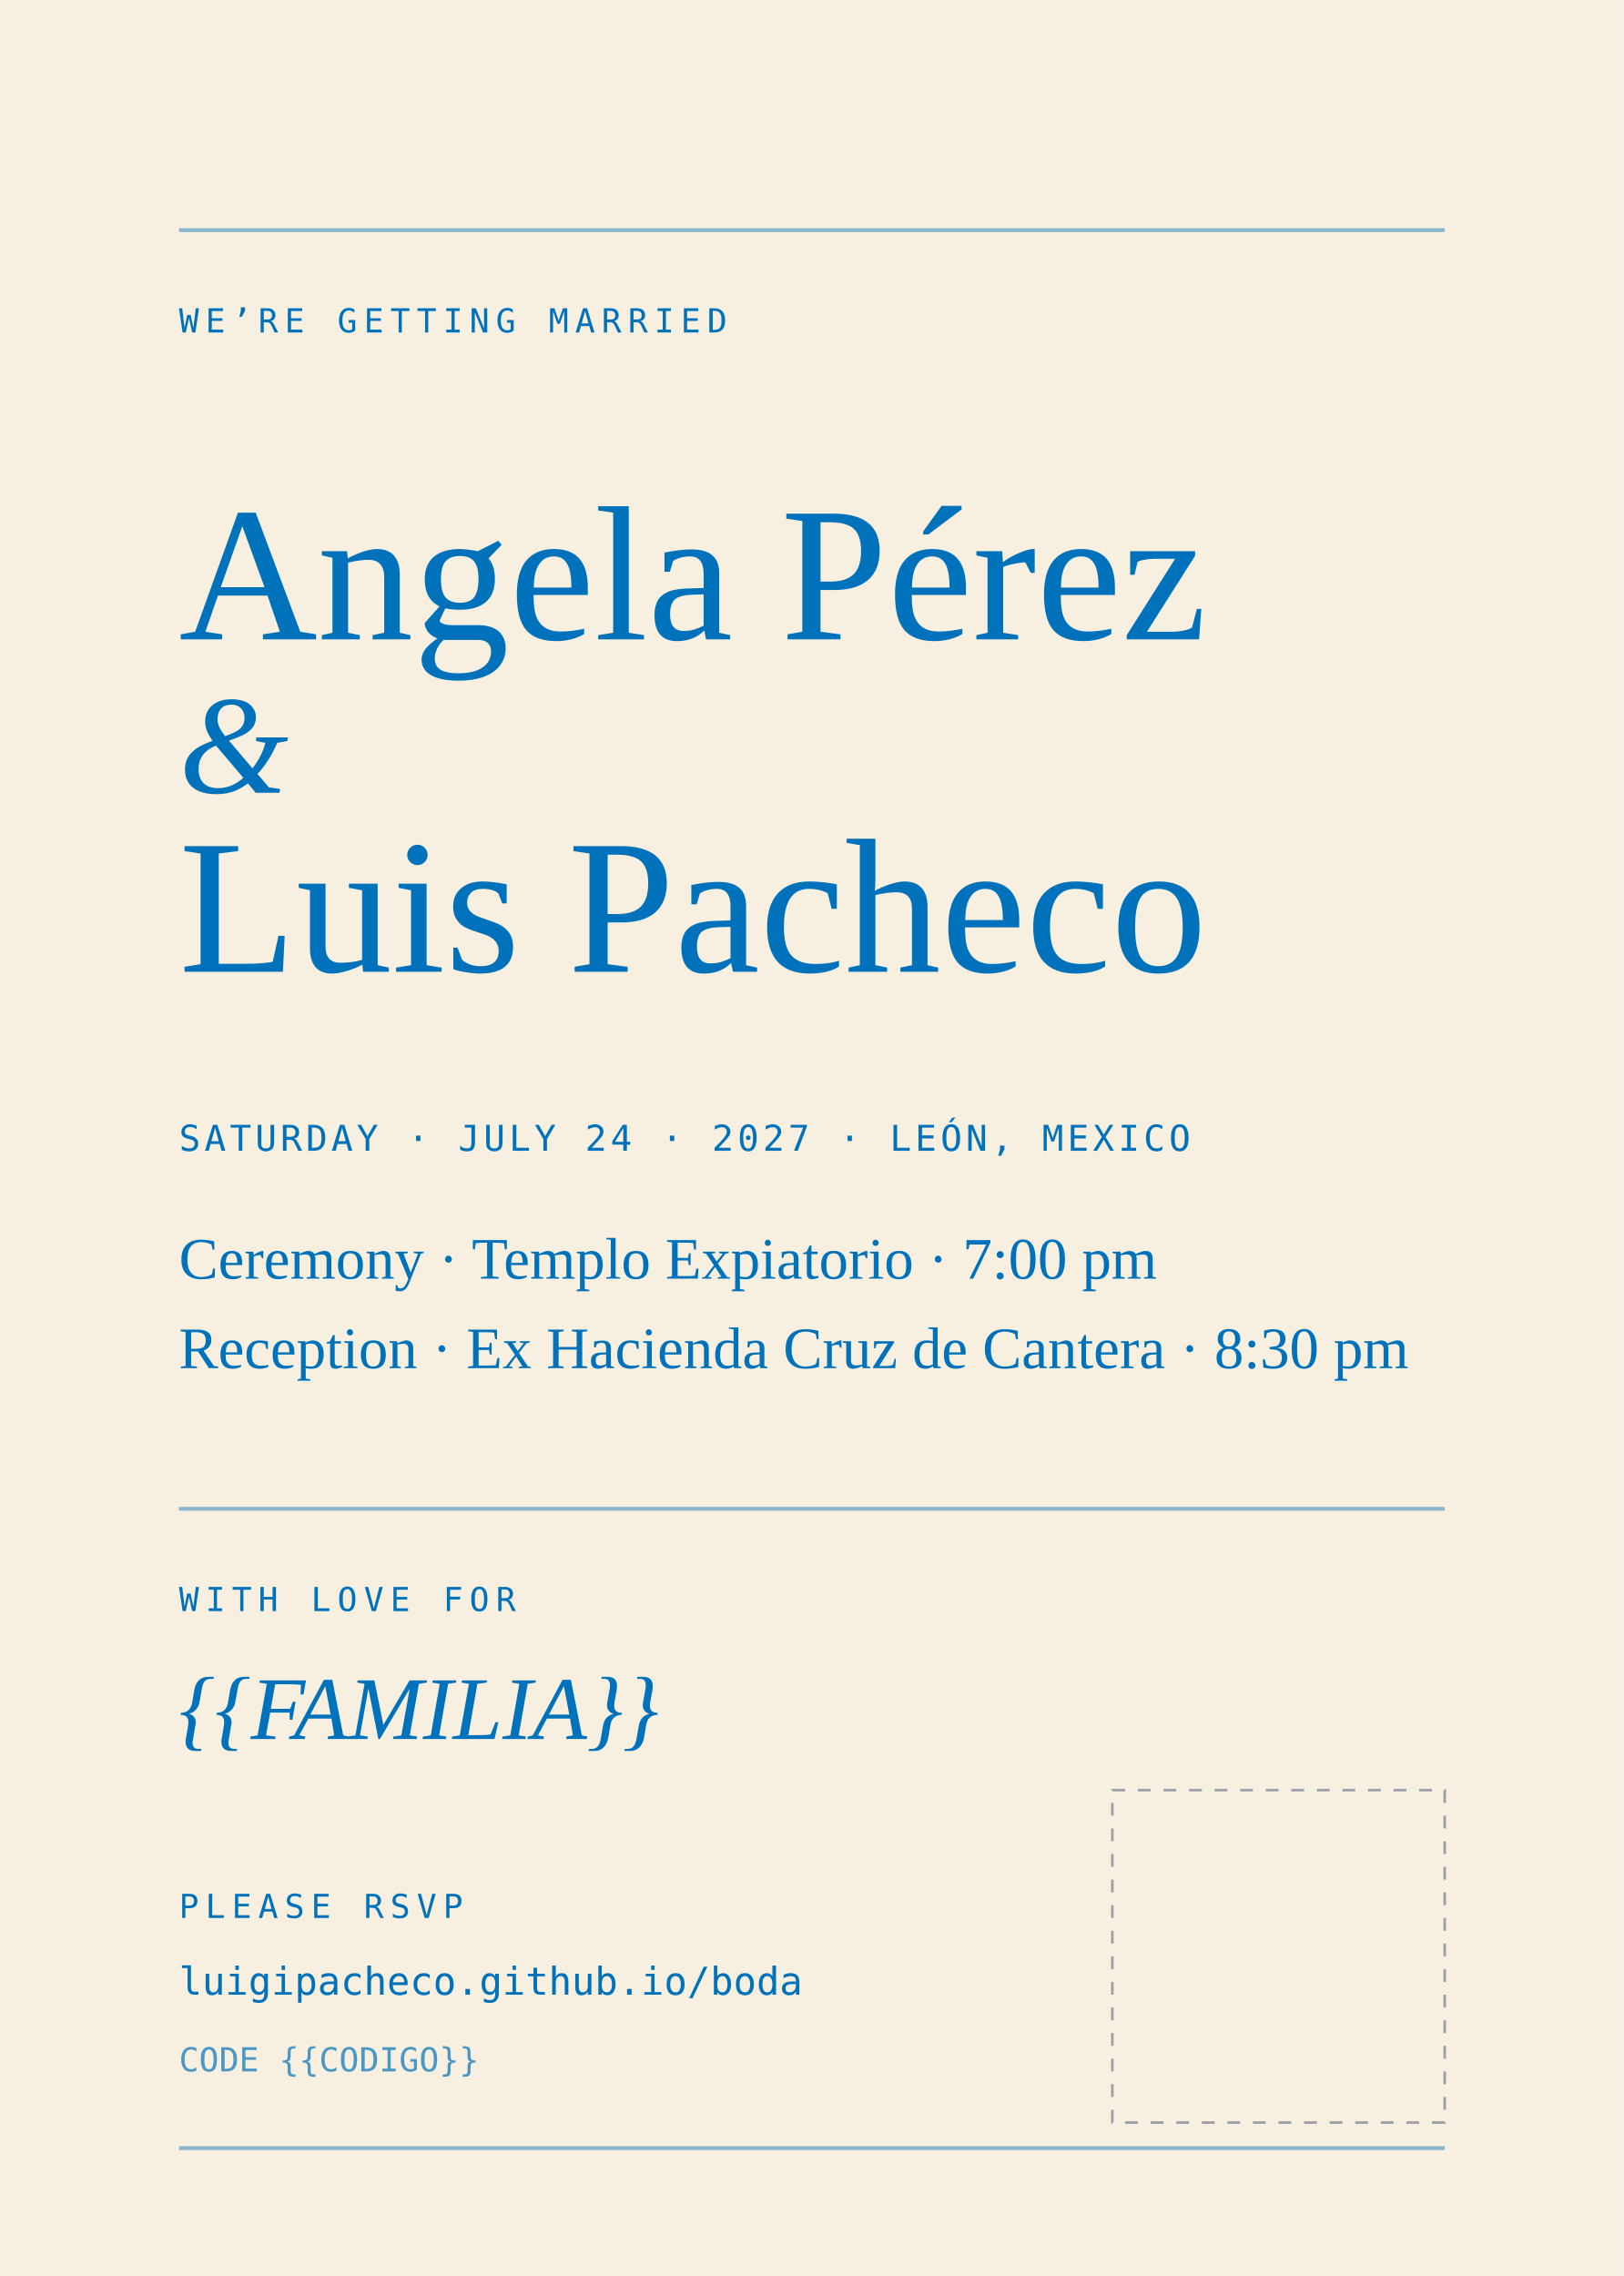
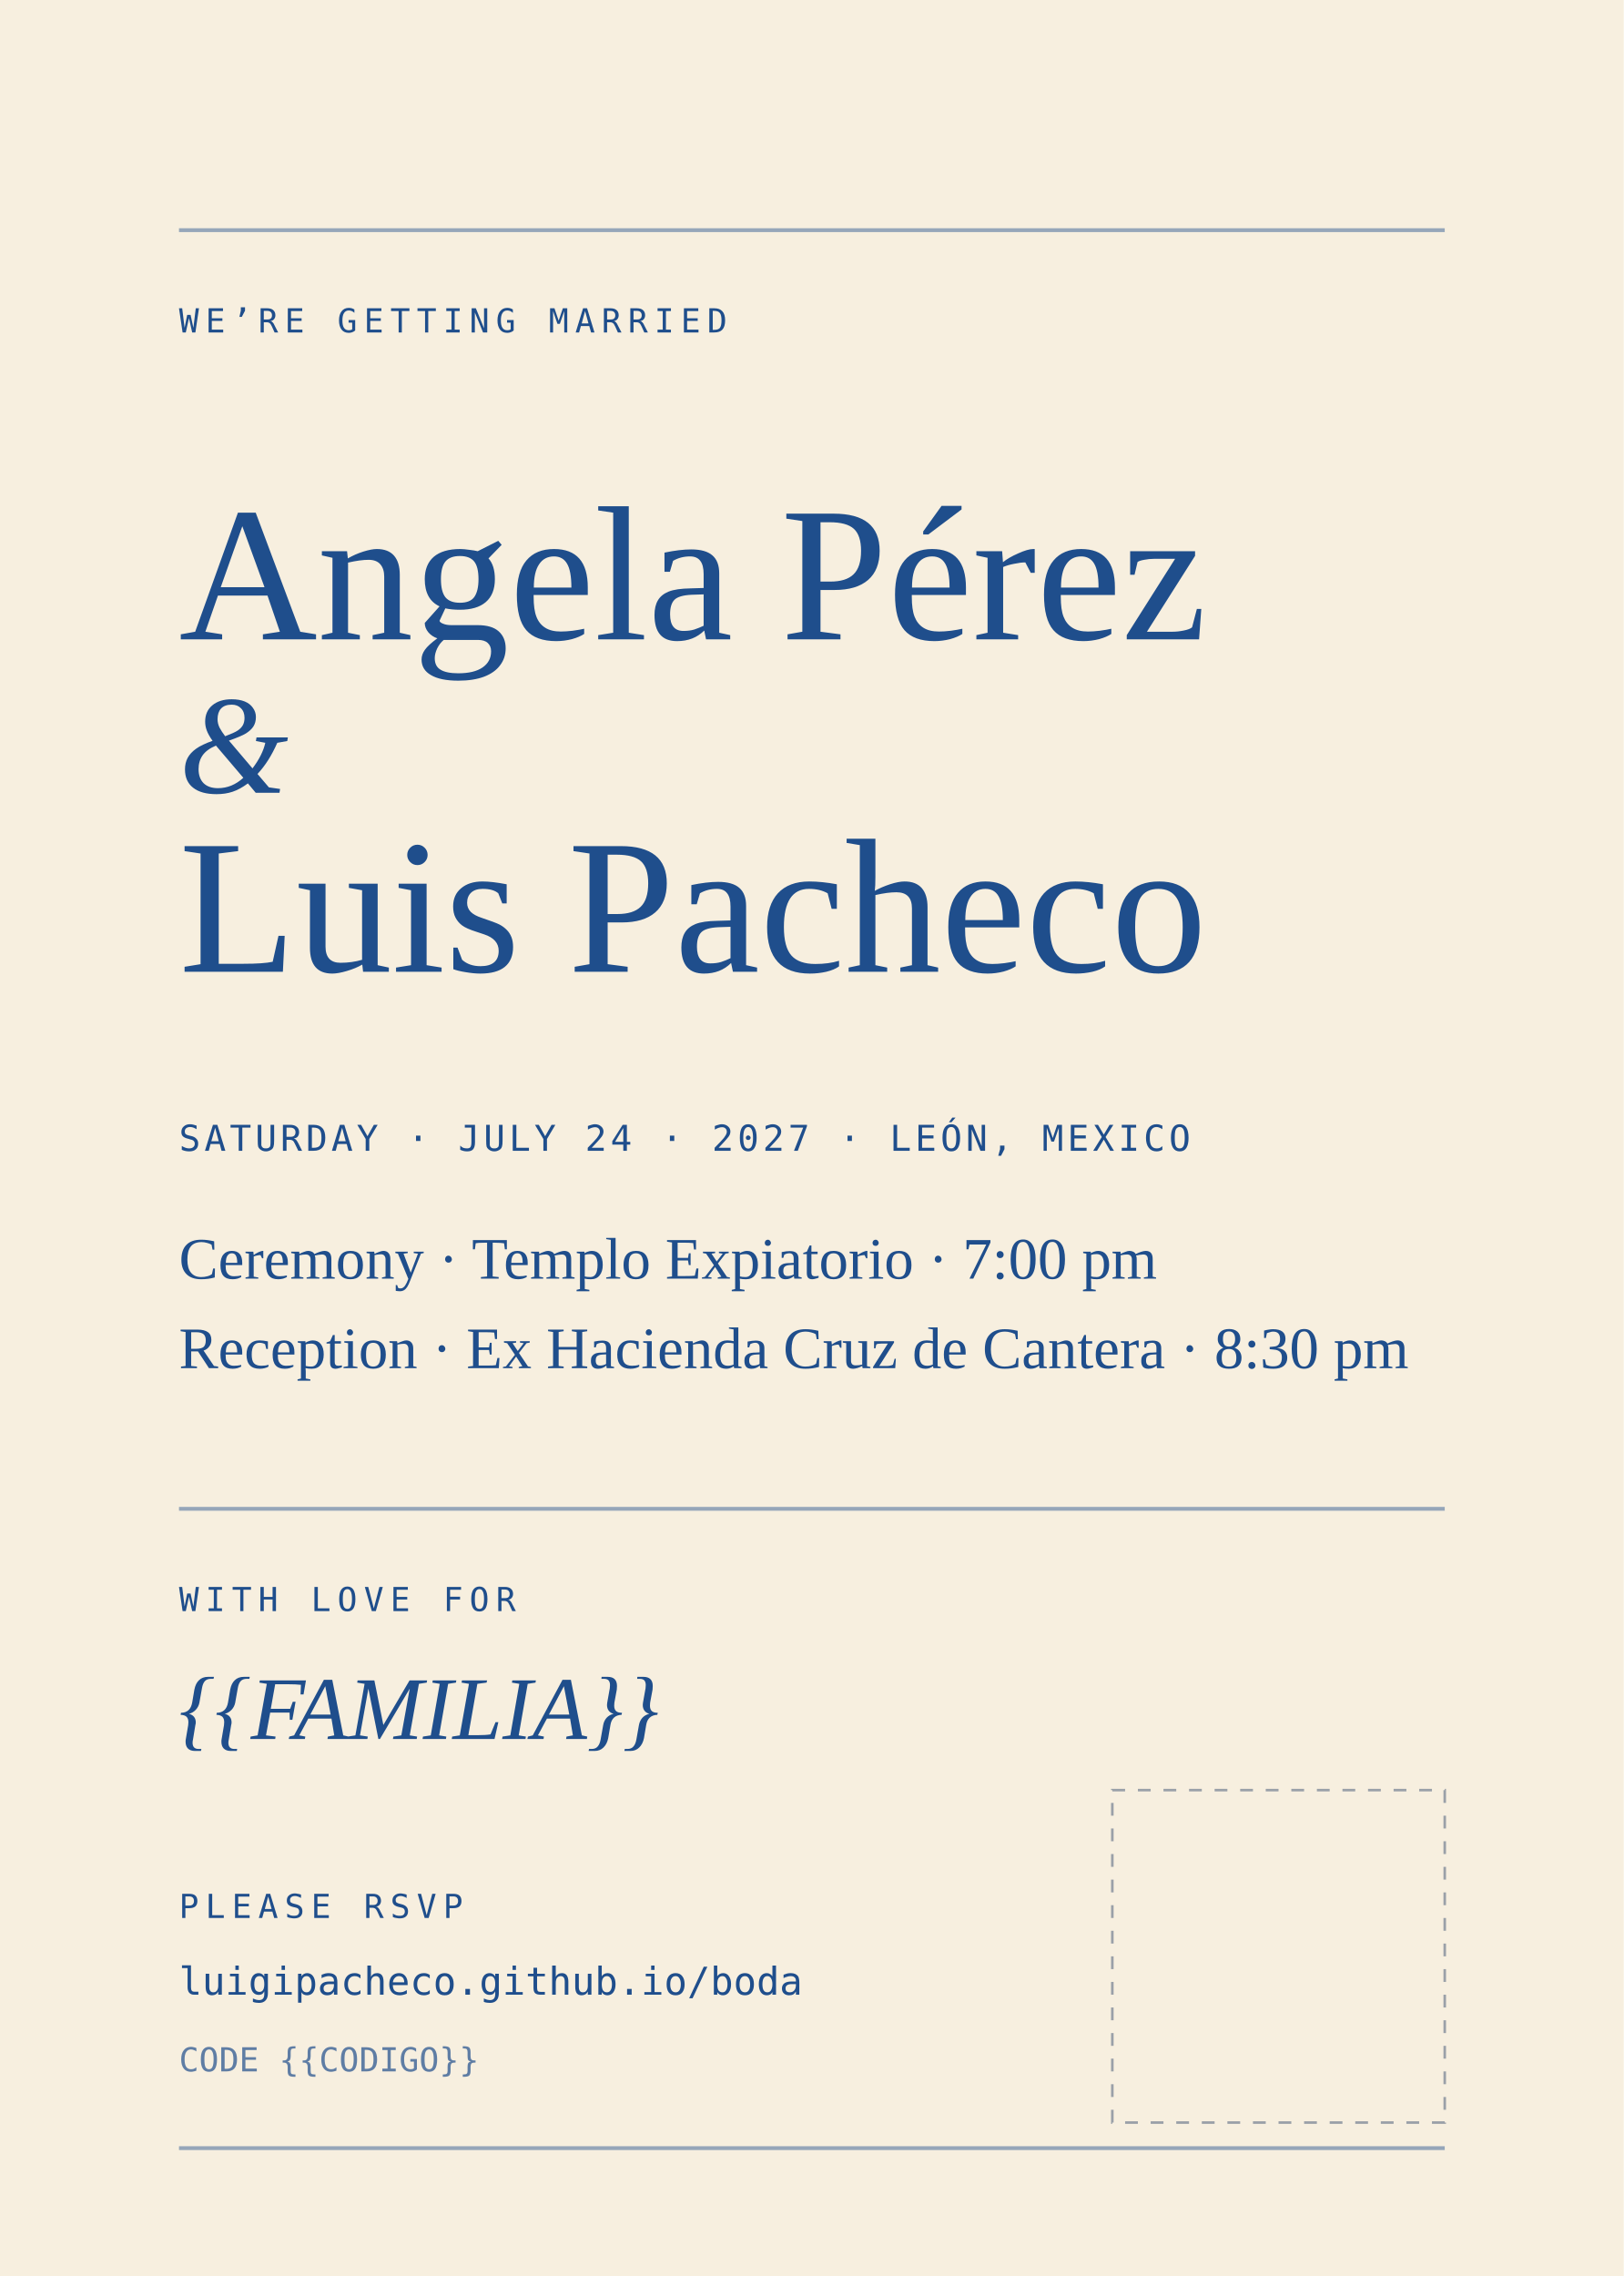
<svg xmlns="http://www.w3.org/2000/svg" width="127mm" height="178mm" viewBox="0 0 127 178">
  <defs>
    <style>
      .serif { font-family: "Cormorant Garamond", Georgia, "Times New Roman", serif; }
      .mono  { font-family: "IBM Plex Mono", Menlo, Consolas, monospace; }
-       .ink   { fill: #0072bb; }
-       .blue  { fill: #0072bb; }
-       .muted { fill: #0072bb; fill-opacity: 0.7; }
+       .ink   { fill: #1f4e8c; }
+       .blue  { fill: #1f4e8c; }
+       .muted { fill: #1f4e8c; fill-opacity: 0.7; }
    </style>
  </defs>
  <rect width="127" height="178" fill="#f7efdf" />
-   <line x1="14" y1="18" x2="113" y2="18" stroke="#0072bb" stroke-opacity="0.45" stroke-width="0.3" />
+   <line x1="14" y1="18" x2="113" y2="18" stroke="#1f4e8c" stroke-opacity="0.45" stroke-width="0.3" />
  <text x="14" y="26" class="mono blue" font-size="2.6" letter-spacing="0.5">WE’RE GETTING MARRIED</text>
  <text x="14" y="50" class="serif ink" font-size="15" font-weight="300">Angela Pérez</text>
  <text x="14" y="62" class="serif ink" font-size="11" font-style="italic">&amp;</text>
  <text x="14" y="76" class="serif ink" font-size="15" font-weight="300">Luis Pacheco</text>
  <text x="14" y="90" class="mono ink" font-size="2.8" letter-spacing="0.3">SATURDAY · JULY 24 · 2027 · LEÓN, MEXICO</text>
  <text x="14" y="100" class="serif ink" font-size="4.6">Ceremony · Templo Expiatorio · 7:00 pm</text>
  <text x="14" y="107" class="serif ink" font-size="4.6">Reception · Ex Hacienda Cruz de Cantera · 8:30 pm</text>
-   <line x1="14" y1="118" x2="113" y2="118" stroke="#0072bb" stroke-opacity="0.45" stroke-width="0.3" />
+   <line x1="14" y1="118" x2="113" y2="118" stroke="#1f4e8c" stroke-opacity="0.45" stroke-width="0.3" />
  <text x="14" y="126" class="mono blue" font-size="2.6" letter-spacing="0.5">WITH LOVE FOR</text>
  <text x="14" y="136" class="serif ink" font-size="7" font-style="italic">{{FAMILIA}}</text>
  <rect id="qr" x="87" y="140" width="26" height="26" fill="none" stroke="#9aa0a8" stroke-width="0.2" stroke-dasharray="1 1" />
  <text x="14" y="150" class="mono blue" font-size="2.6" letter-spacing="0.5">PLEASE RSVP</text>
  <text x="14" y="156" class="mono ink" font-size="3">luigipacheco.github.io/boda</text>
  <text x="14" y="162" class="mono muted" font-size="2.6">CODE  {{CODIGO}}</text>
-   <line x1="14" y1="168" x2="113" y2="168" stroke="#0072bb" stroke-opacity="0.45" stroke-width="0.3" />
+   <line x1="14" y1="168" x2="113" y2="168" stroke="#1f4e8c" stroke-opacity="0.45" stroke-width="0.3" />
</svg>
